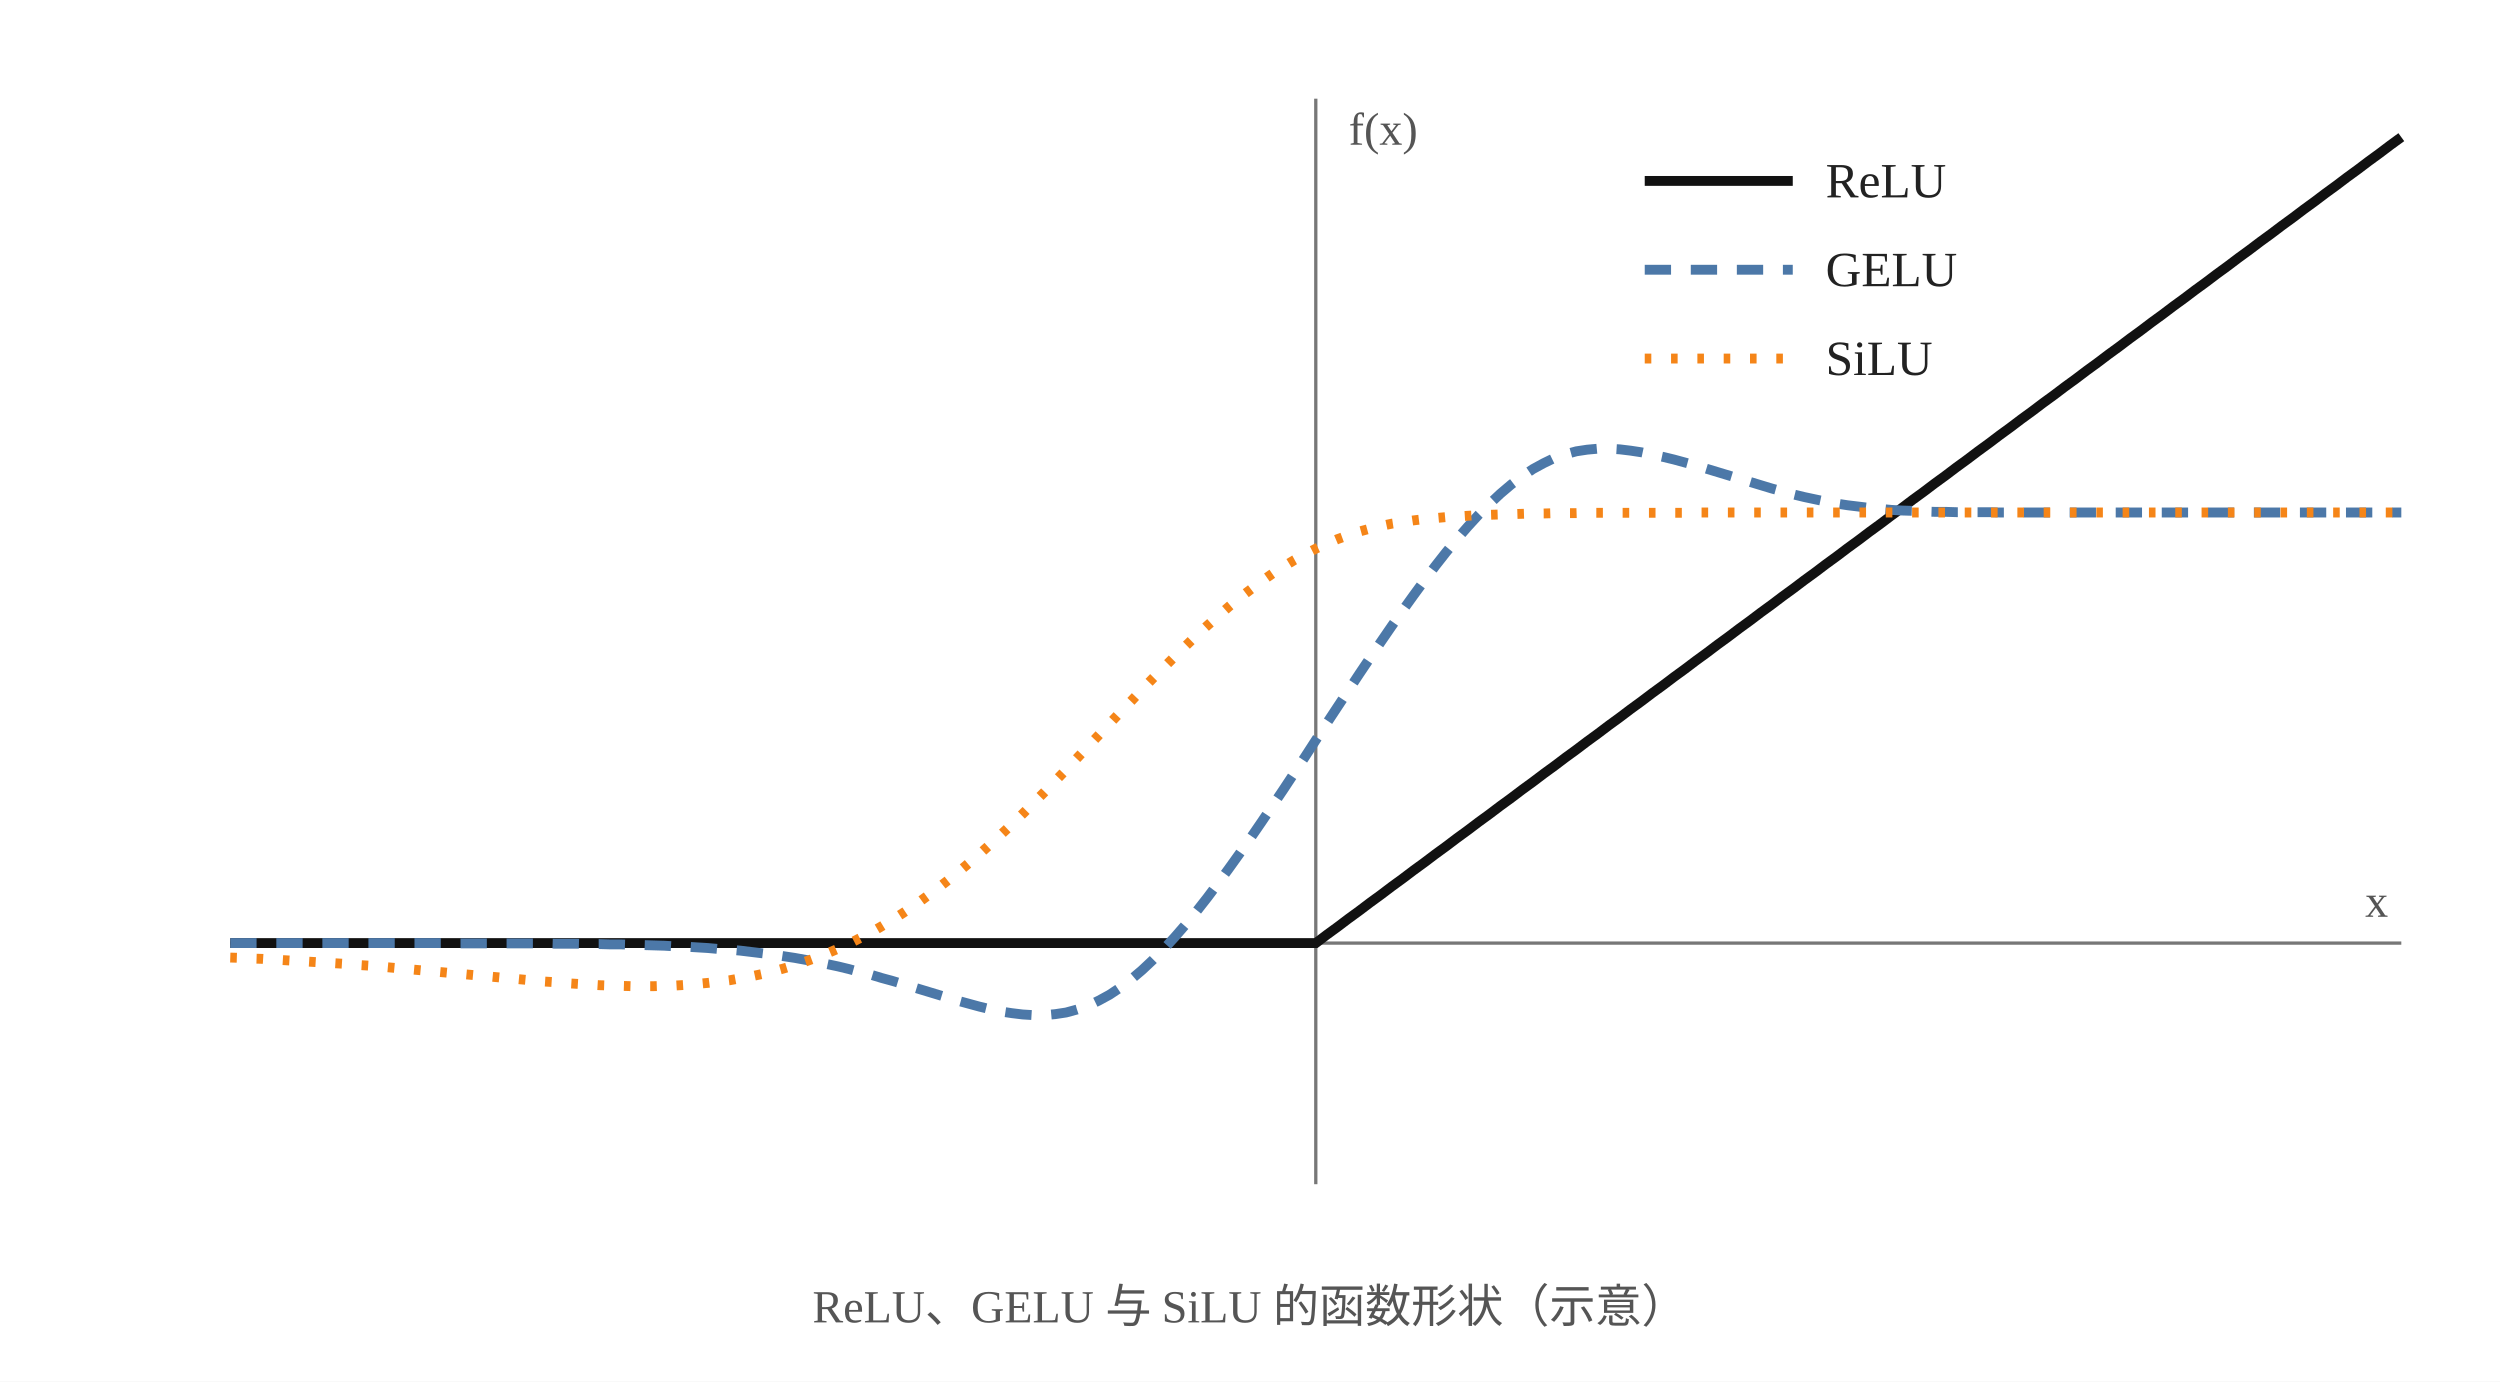
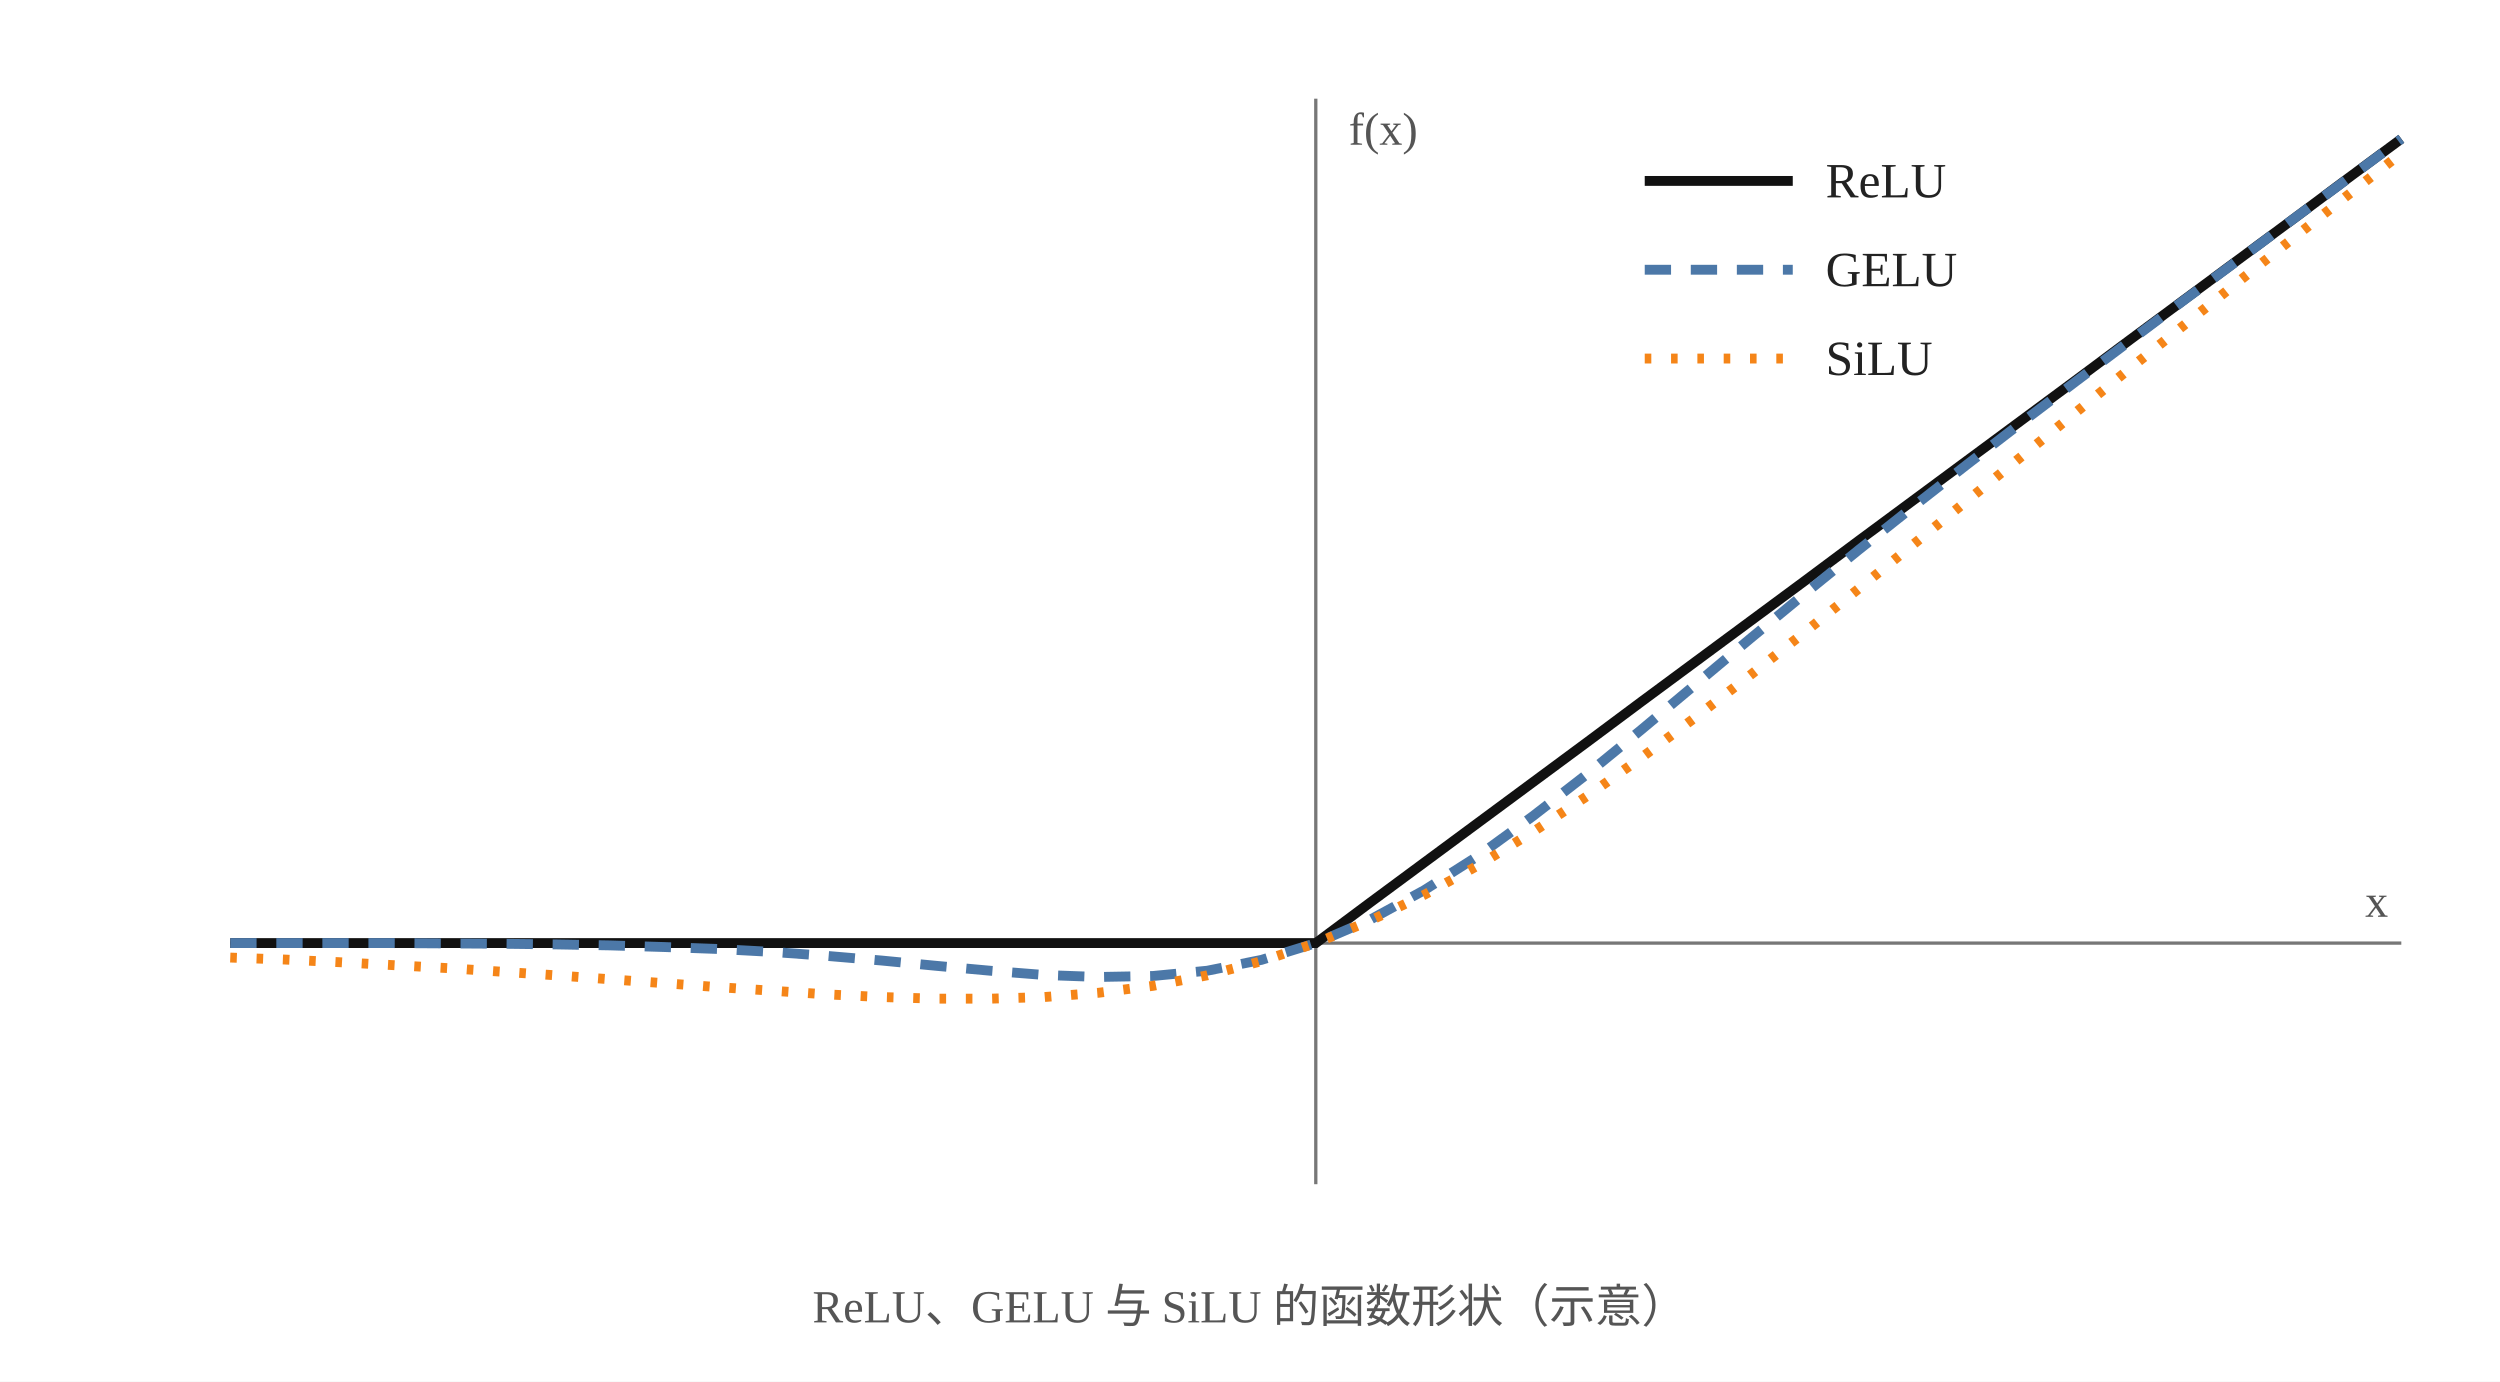
<svg xmlns="http://www.w3.org/2000/svg" width="760" height="420" viewBox="0 0 760 420">
  <rect width="100%" height="100%" fill="white" />
  <line x1="70" y1="286.7" x2="730" y2="286.7" stroke="#777" stroke-width="1" />
  <line x1="400" y1="30" x2="400" y2="360" stroke="#777" stroke-width="1" />
  <text x="726" y="278.7" text-anchor="end" font-size="14" fill="#555">x</text>
  <text x="410" y="44" font-size="14" fill="#555">f(x)</text>
-   <polyline fill="none" stroke="#111" stroke-width="3" points="70.0,286.7 73.3,286.7 76.6,286.7 79.9,286.7 83.2,286.7 86.5,286.7 89.8,286.7 93.1,286.7 96.4,286.7 99.7,286.7 103.0,286.7 106.3,286.7 109.6,286.7 112.9,286.7 116.2,286.7 119.5,286.7 122.8,286.7 126.1,286.7 129.4,286.7 132.7,286.7 136.0,286.7 139.3,286.7 142.6,286.7 145.9,286.7 149.2,286.7 152.5,286.7 155.8,286.7 159.1,286.7 162.4,286.7 165.7,286.7 169.0,286.7 172.3,286.7 175.6,286.7 178.9,286.7 182.2,286.7 185.5,286.7 188.8,286.7 192.1,286.7 195.4,286.7 198.7,286.7 202.0,286.7 205.3,286.7 208.6,286.7 211.9,286.7 215.2,286.7 218.5,286.7 221.8,286.7 225.1,286.7 228.4,286.7 231.7,286.7 235.0,286.7 238.3,286.7 241.6,286.7 244.9,286.7 248.2,286.7 251.5,286.7 254.8,286.7 258.1,286.7 261.4,286.7 264.7,286.7 268.0,286.7 271.3,286.7 274.6,286.7 277.9,286.7 281.2,286.7 284.5,286.7 287.8,286.7 291.1,286.7 294.4,286.7 297.7,286.7 301.0,286.7 304.3,286.7 307.6,286.7 310.9,286.7 314.2,286.7 317.5,286.7 320.8,286.7 324.1,286.7 327.4,286.7 330.7,286.7 334.0,286.7 337.3,286.7 340.6,286.7 343.9,286.7 347.2,286.7 350.5,286.7 353.8,286.7 357.1,286.7 360.4,286.7 363.7,286.7 367.0,286.7 370.3,286.7 373.6,286.7 376.9,286.7 380.2,286.7 383.5,286.7 386.8,286.7 390.1,286.7 393.4,286.7 396.7,286.7 400.0,286.7 403.3,284.2 406.6,281.8 409.9,279.3 413.2,276.9 416.5,274.4 419.8,272.0 423.1,269.5 426.4,267.1 429.7,264.6 433.0,262.2 436.3,259.7 439.6,257.3 442.9,254.8 446.2,252.4 449.5,249.9 452.8,247.5 456.1,245.0 459.4,242.6 462.7,240.1 466.0,237.7 469.3,235.2 472.6,232.8 475.9,230.3 479.2,227.9 482.5,225.4 485.8,223.0 489.1,220.5 492.4,218.1 495.7,215.6 499.0,213.2 502.3,210.7 505.6,208.3 508.9,205.8 512.2,203.4 515.5,200.9 518.8,198.5 522.1,196.0 525.4,193.6 528.7,191.1 532.0,188.7 535.3,186.2 538.6,183.8 541.9,181.3 545.2,178.9 548.5,176.4 551.8,174.0 555.1,171.5 558.4,169.1 561.7,166.6 565.0,164.2 568.3,161.7 571.6,159.3 574.9,156.8 578.2,154.4 581.5,151.9 584.8,149.5 588.1,147.0 591.4,144.6 594.7,142.1 598.0,139.7 601.3,137.2 604.6,134.8 607.9,132.3 611.2,129.9 614.5,127.4 617.8,125.0 621.1,122.5 624.4,120.1 627.7,117.6 631.0,115.2 634.3,112.7 637.6,110.3 640.9,107.8 644.2,105.4 647.5,102.9 650.8,100.5 654.1,98.0 657.4,95.6 660.7,93.1 664.0,90.7 667.3,88.2 670.6,85.8 673.9,83.3 677.2,80.9 680.5,78.4 683.8,76.0 687.1,73.5 690.4,71.1 693.7,68.6 697.0,66.2 700.3,63.7 703.6,61.3 706.9,58.8 710.2,56.4 713.5,53.9 716.8,51.5 720.1,49.0 723.4,46.6 726.7,44.1 730.0,41.7" />
-   <polyline fill="none" stroke="#4c78a8" stroke-width="3" stroke-dasharray="8 6" points="70.0,286.7 73.3,286.7 76.6,286.7 79.9,286.7 83.2,286.7 86.5,286.7 89.8,286.7 93.1,286.7 96.4,286.7 99.7,286.7 103.0,286.7 106.3,286.7 109.6,286.7 112.9,286.7 116.2,286.7 119.5,286.7 122.8,286.7 126.1,286.7 129.4,286.7 132.7,286.7 136.0,286.7 139.3,286.8 142.6,286.8 145.9,286.8 149.2,286.8 152.5,286.8 155.8,286.8 159.1,286.8 162.4,286.8 165.7,286.8 169.0,286.9 172.3,286.9 175.6,286.9 178.9,287.0 182.2,287.0 185.5,287.1 188.8,287.1 192.1,287.2 195.4,287.3 198.7,287.4 202.0,287.5 205.3,287.7 208.6,287.8 211.9,288.0 215.2,288.2 218.5,288.5 221.8,288.7 225.1,289.0 228.4,289.4 231.7,289.8 235.0,290.2 238.3,290.7 241.6,291.2 244.9,291.8 248.2,292.4 251.5,293.1 254.8,293.8 258.1,294.6 261.4,295.5 264.7,296.3 268.0,297.3 271.3,298.2 274.6,299.2 277.9,300.2 281.2,301.2 284.5,302.2 287.8,303.2 291.1,304.2 294.4,305.1 297.7,306.0 301.0,306.8 304.3,307.5 307.6,308.0 310.9,308.4 314.2,308.6 317.5,308.6 320.8,308.3 324.1,307.8 327.4,306.9 330.7,305.8 334.0,304.2 337.3,302.4 340.6,300.2 343.9,297.7 347.2,294.9 350.5,291.8 353.8,288.5 357.1,284.9 360.4,281.1 363.7,277.1 367.0,272.9 370.3,268.5 373.6,264.0 376.9,259.4 380.2,254.7 383.5,249.9 386.8,245.0 390.1,240.1 393.4,235.1 396.7,230.1 400.0,225.0 403.3,219.9 406.6,214.9 409.9,209.9 413.2,204.9 416.5,200.0 419.8,195.1 423.1,190.3 426.4,185.6 429.7,181.0 433.0,176.5 436.3,172.1 439.6,167.9 442.9,163.9 446.2,160.1 449.5,156.5 452.8,153.2 456.1,150.1 459.4,147.3 462.7,144.8 466.0,142.6 469.3,140.8 472.6,139.2 475.9,138.1 479.2,137.2 482.5,136.7 485.8,136.4 489.1,136.4 492.4,136.6 495.7,137.0 499.0,137.5 502.3,138.2 505.6,138.9 508.9,139.7 512.2,140.6 515.5,141.5 518.8,142.5 522.1,143.5 525.4,144.5 528.7,145.5 532.0,146.5 535.3,147.5 538.6,148.5 541.9,149.4 545.2,150.3 548.5,151.1 551.8,151.8 555.1,152.5 558.4,153.1 561.7,153.6 565.0,154.0 568.3,154.4 571.6,154.7 574.9,155.0 578.2,155.2 581.5,155.3 584.8,155.5 588.1,155.6 591.4,155.6 594.7,155.7 598.0,155.7 601.3,155.7 604.6,155.7 607.9,155.8 611.2,155.8 614.5,155.8 617.8,155.8 621.1,155.8 624.4,155.8 627.7,155.8 631.0,155.8 634.3,155.8 637.6,155.8 640.9,155.8 644.2,155.8 647.5,155.8 650.8,155.8 654.1,155.8 657.4,155.8 660.7,155.8 664.0,155.8 667.3,155.8 670.6,155.8 673.9,155.8 677.2,155.8 680.5,155.8 683.8,155.8 687.1,155.8 690.4,155.8 693.7,155.8 697.0,155.8 700.3,155.8 703.6,155.8 706.9,155.8 710.2,155.8 713.5,155.8 716.8,155.8 720.1,155.8 723.4,155.8 726.7,155.8 730.0,155.8" />
-   <polyline fill="none" stroke="#f58518" stroke-width="3" stroke-dasharray="2 6" points="70.0,291.1 73.3,291.2 76.6,291.4 79.9,291.5 83.2,291.7 86.5,291.9 89.8,292.1 93.1,292.3 96.4,292.5 99.7,292.7 103.0,292.9 106.3,293.1 109.6,293.4 112.9,293.6 116.2,293.9 119.5,294.2 122.8,294.5 126.1,294.8 129.4,295.1 132.7,295.4 136.0,295.7 139.3,296.0 142.6,296.3 145.9,296.6 149.2,296.9 152.5,297.2 155.8,297.5 159.1,297.8 162.4,298.1 165.7,298.4 169.0,298.6 172.3,298.9 175.6,299.1 178.9,299.3 182.2,299.5 185.5,299.6 188.8,299.7 192.1,299.8 195.4,299.8 198.7,299.8 202.0,299.7 205.3,299.6 208.6,299.4 211.9,299.1 215.2,298.8 218.5,298.4 221.8,298.0 225.1,297.4 228.4,296.8 231.7,296.1 235.0,295.3 238.3,294.4 241.6,293.4 244.9,292.3 248.2,291.1 251.5,289.8 254.8,288.4 258.1,286.9 261.4,285.2 264.7,283.5 268.0,281.6 271.3,279.6 274.6,277.5 277.9,275.3 281.2,272.9 284.5,270.5 287.8,267.9 291.1,265.3 294.4,262.5 297.7,259.7 301.0,256.7 304.3,253.7 307.6,250.6 310.9,247.4 314.2,244.1 317.5,240.8 320.8,237.4 324.1,234.0 327.4,230.5 330.7,227.0 334.0,223.5 337.3,220.0 340.6,216.5 343.9,213.1 347.2,209.6 350.5,206.2 353.8,202.9 357.1,199.6 360.4,196.4 363.7,193.2 367.0,190.2 370.3,187.3 373.6,184.4 376.9,181.7 380.2,179.2 383.5,176.7 386.8,174.4 390.1,172.3 393.4,170.3 396.7,168.5 400.0,166.8 403.3,165.3 406.6,163.9 409.9,162.7 413.2,161.6 416.5,160.7 419.8,159.9 423.1,159.2 426.4,158.7 429.7,158.2 433.0,157.8 436.3,157.5 439.6,157.2 442.9,157.0 446.2,156.8 449.5,156.6 452.8,156.5 456.1,156.4 459.4,156.3 462.7,156.2 466.0,156.1 469.3,156.1 472.6,156.0 475.9,156.0 479.2,156.0 482.5,155.9 485.8,155.9 489.1,155.9 492.4,155.9 495.7,155.9 499.0,155.9 502.3,155.9 505.6,155.9 508.9,155.9 512.2,155.9 515.5,155.8 518.8,155.8 522.1,155.8 525.4,155.8 528.7,155.8 532.0,155.8 535.3,155.8 538.6,155.8 541.9,155.8 545.2,155.8 548.5,155.8 551.8,155.8 555.1,155.8 558.4,155.8 561.7,155.8 565.0,155.8 568.3,155.8 571.6,155.8 574.9,155.8 578.2,155.8 581.5,155.8 584.8,155.8 588.1,155.8 591.4,155.8 594.7,155.8 598.0,155.8 601.3,155.8 604.6,155.8 607.9,155.8 611.2,155.8 614.5,155.8 617.8,155.8 621.1,155.8 624.4,155.8 627.7,155.8 631.0,155.8 634.3,155.8 637.6,155.8 640.9,155.8 644.2,155.8 647.5,155.8 650.8,155.8 654.1,155.8 657.4,155.8 660.7,155.8 664.0,155.8 667.3,155.8 670.6,155.8 673.9,155.8 677.2,155.8 680.5,155.8 683.8,155.8 687.1,155.8 690.4,155.8 693.7,155.8 697.0,155.8 700.3,155.8 703.6,155.8 706.9,155.8 710.2,155.8 713.5,155.8 716.8,155.8 720.1,155.8 723.4,155.8 726.7,155.8 730.0,155.8" />
+   <polyline fill="none" stroke="#111" stroke-width="3" points="70.0,286.7 86.5,286.7 103.0,286.7 119.5,286.7 136.0,286.7 152.5,286.7 169.0,286.7 185.5,286.7 202.0,286.7 218.5,286.7 235.0,286.7 251.5,286.7 268.0,286.7 284.5,286.7 301.0,286.7 317.5,286.7 334.0,286.7 350.5,286.7 367.0,286.7 383.5,286.7 400.0,286.7 416.5,274.4 433.0,262.2 449.5,250.0 466.0,237.8 482.5,225.6 499.0,213.3 515.5,201.1 532.0,188.9 548.5,176.7 565.0,164.4 581.5,152.2 598.0,140.0 614.5,127.8 631.0,115.6 647.5,103.3 664.0,91.1 680.5,78.9 697.0,66.7 713.5,54.4 730.0,42.2" />
+   <polyline fill="none" stroke="#4c78a8" stroke-width="3" stroke-dasharray="8 6" points="70.0,286.7 86.5,286.7 103.0,286.7 119.5,286.7 136.0,286.8 152.5,286.9 169.0,287.1 185.5,287.4 202.0,287.9 218.5,288.5 235.0,289.4 251.5,290.6 268.0,292.0 284.5,293.6 301.0,295.1 317.5,296.4 334.0,297.0 350.5,296.7 367.0,295.1 383.5,291.8 400.0,286.7 416.5,279.6 433.0,270.6 449.5,260.1 466.0,248.1 482.5,235.3 499.0,221.8 515.5,208.0 532.0,194.2 548.5,180.6 565.0,167.2 581.5,154.1 598.0,141.2 614.5,128.5 631.0,116.0 647.5,103.6 664.0,91.2 680.5,79.0 697.0,66.7 713.5,54.5 730.0,42.2" />
+   <polyline fill="none" stroke="#f58518" stroke-width="3" stroke-dasharray="2 6" points="70.0,291.1 86.5,291.7 103.0,292.5 119.5,293.4 136.0,294.3 152.5,295.4 169.0,296.5 185.5,297.7 202.0,298.9 218.5,300.1 235.0,301.2 251.5,302.3 268.0,303.1 284.5,303.6 301.0,303.6 317.5,303.1 334.0,301.8 350.5,299.7 367.0,296.5 383.5,292.2 400.0,286.7 416.5,279.9 433.0,272.0 449.5,263.0 466.0,252.9 482.5,242.0 499.0,230.3 515.5,218.0 532.0,205.3 548.5,192.3 565.0,179.0 581.5,165.6 598.0,152.2 614.5,138.8 631.0,125.4 647.5,112.0 664.0,98.8 680.5,85.6 697.0,72.5 713.5,59.5 730.0,46.6" />
  <line x1="500" y1="55" x2="545" y2="55" stroke="#111" stroke-width="3" />
  <text x="555" y="60" font-size="15" fill="#222">ReLU</text>
  <line x1="500" y1="82" x2="545" y2="82" stroke="#4c78a8" stroke-width="3" stroke-dasharray="8 6" />
  <text x="555" y="87" font-size="15" fill="#222">GELU</text>
  <line x1="500" y1="109" x2="545" y2="109" stroke="#f58518" stroke-width="3" stroke-dasharray="2 6" />
  <text x="555" y="114" font-size="15" fill="#222">SiLU</text>
  <text x="380" y="402" text-anchor="middle" font-size="14" fill="#555">ReLU、GELU 与 SiLU 的函数形状（示意）</text>
</svg>
